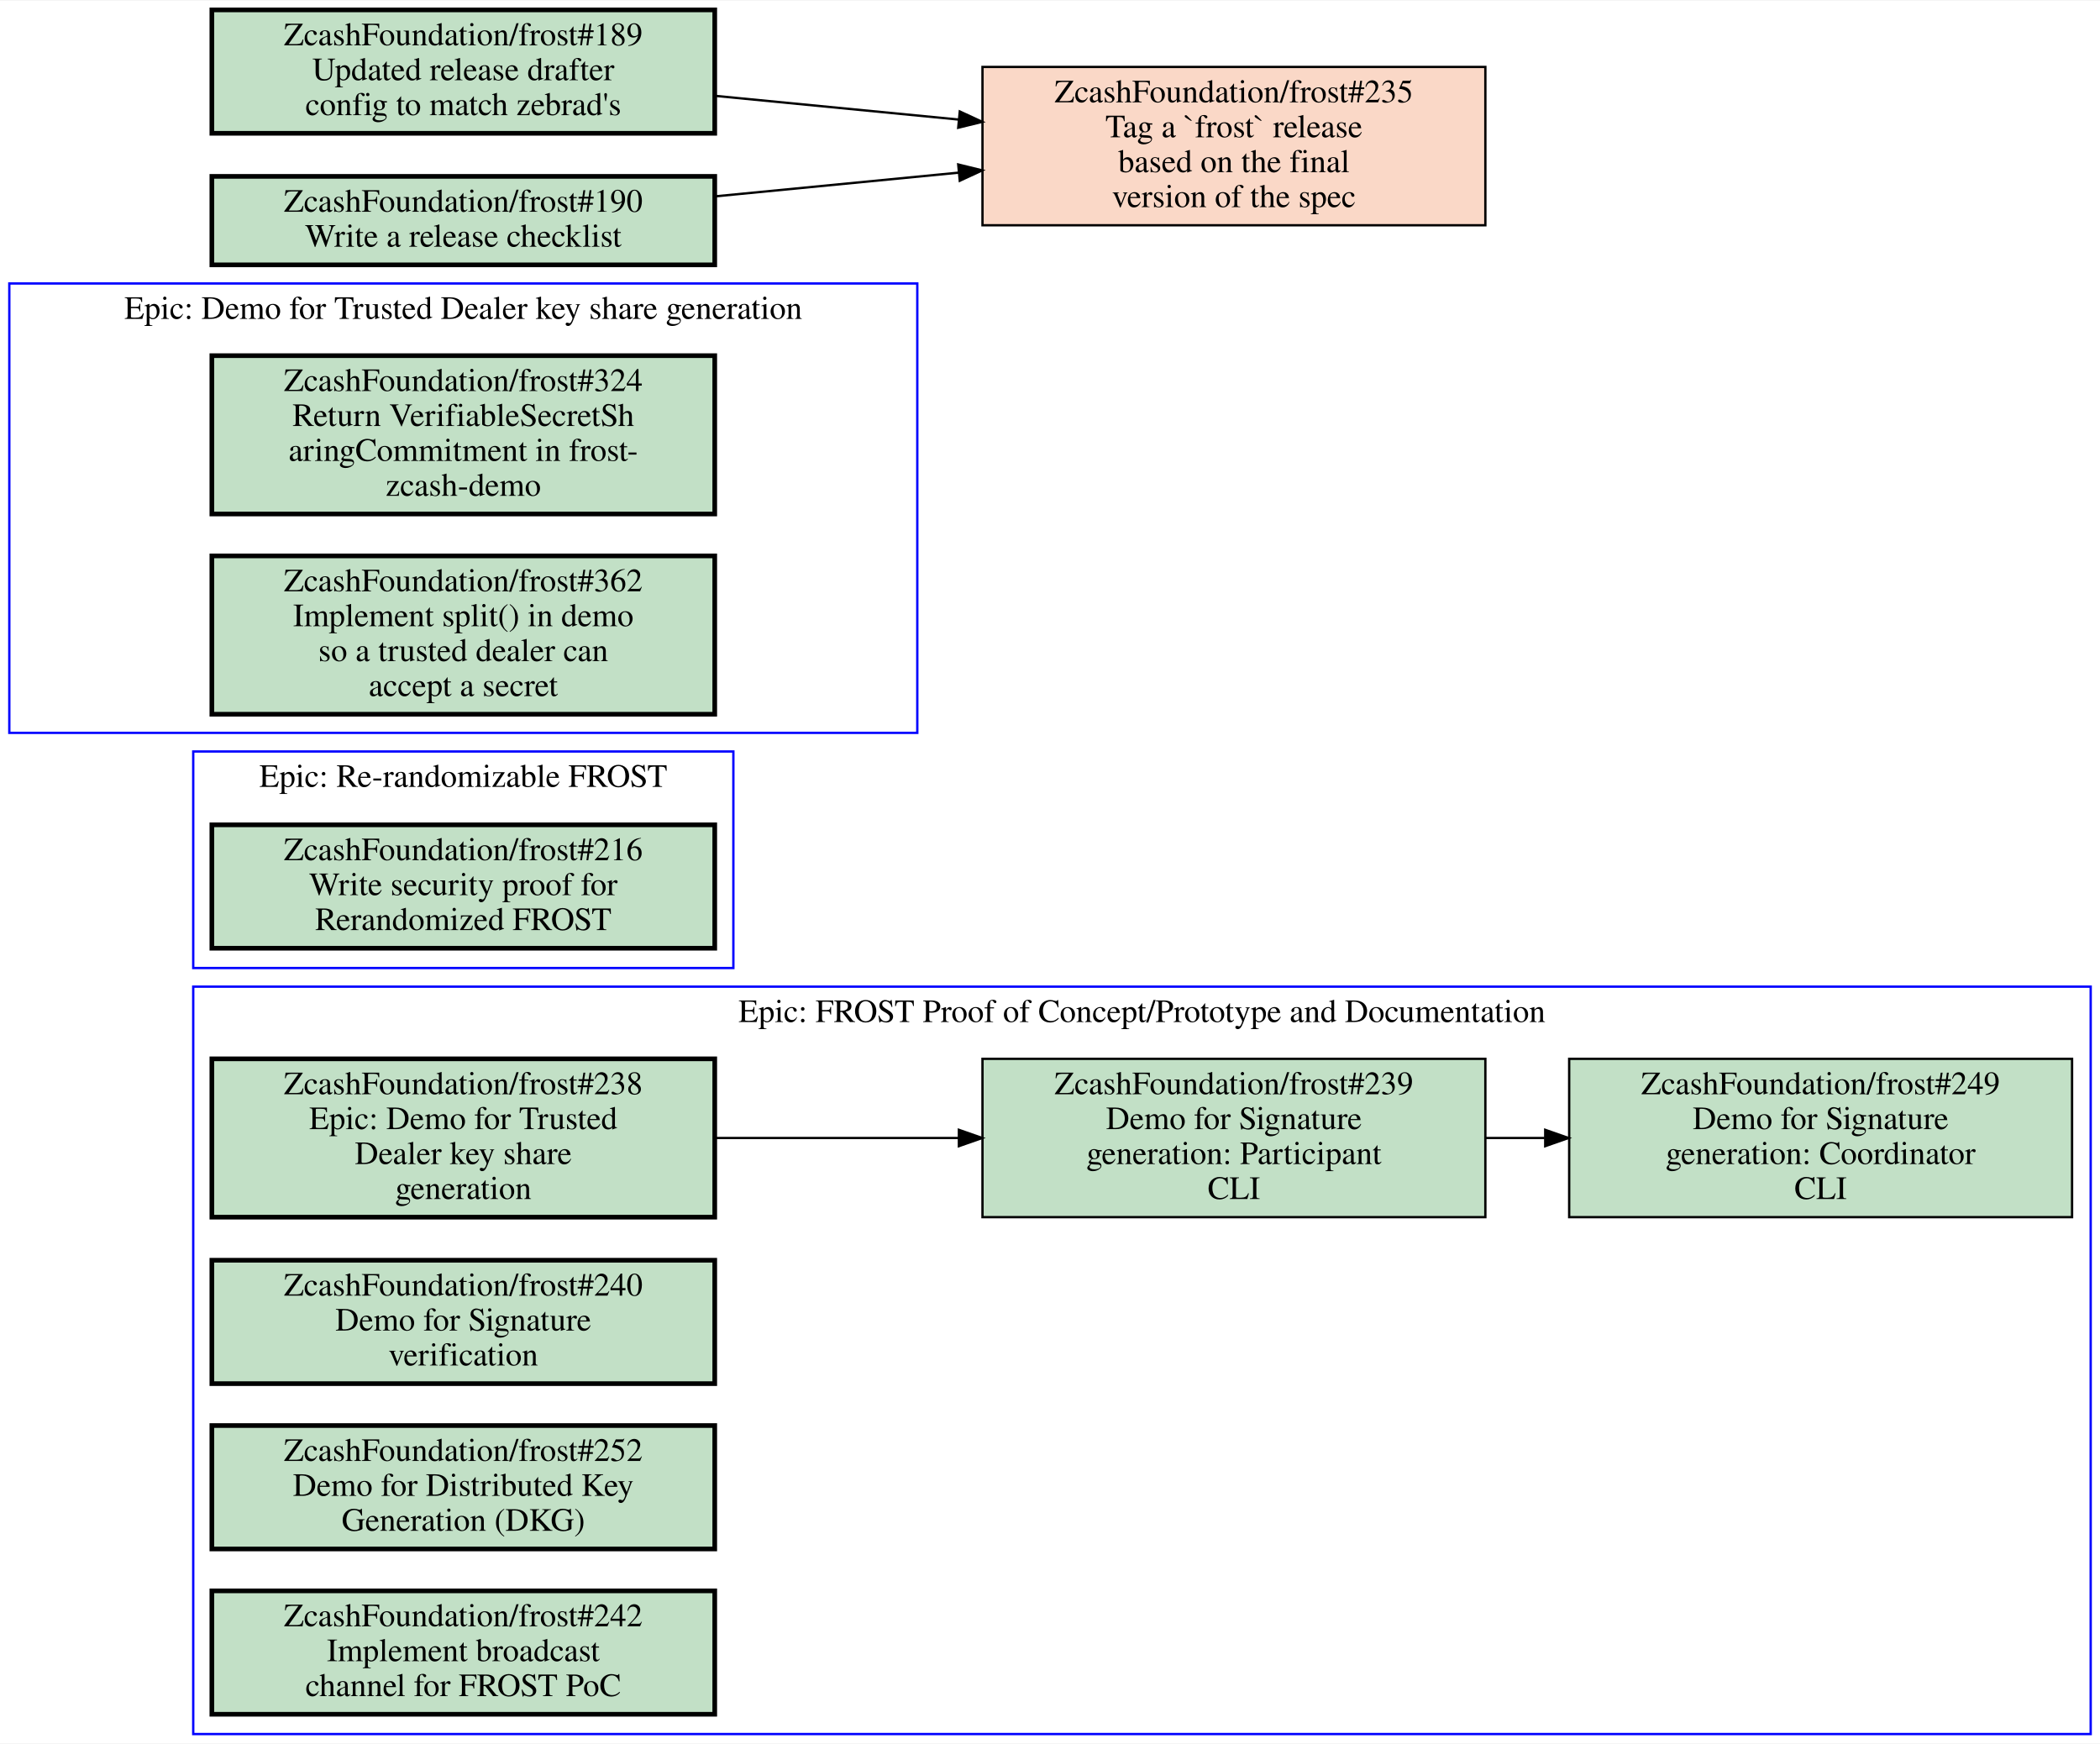
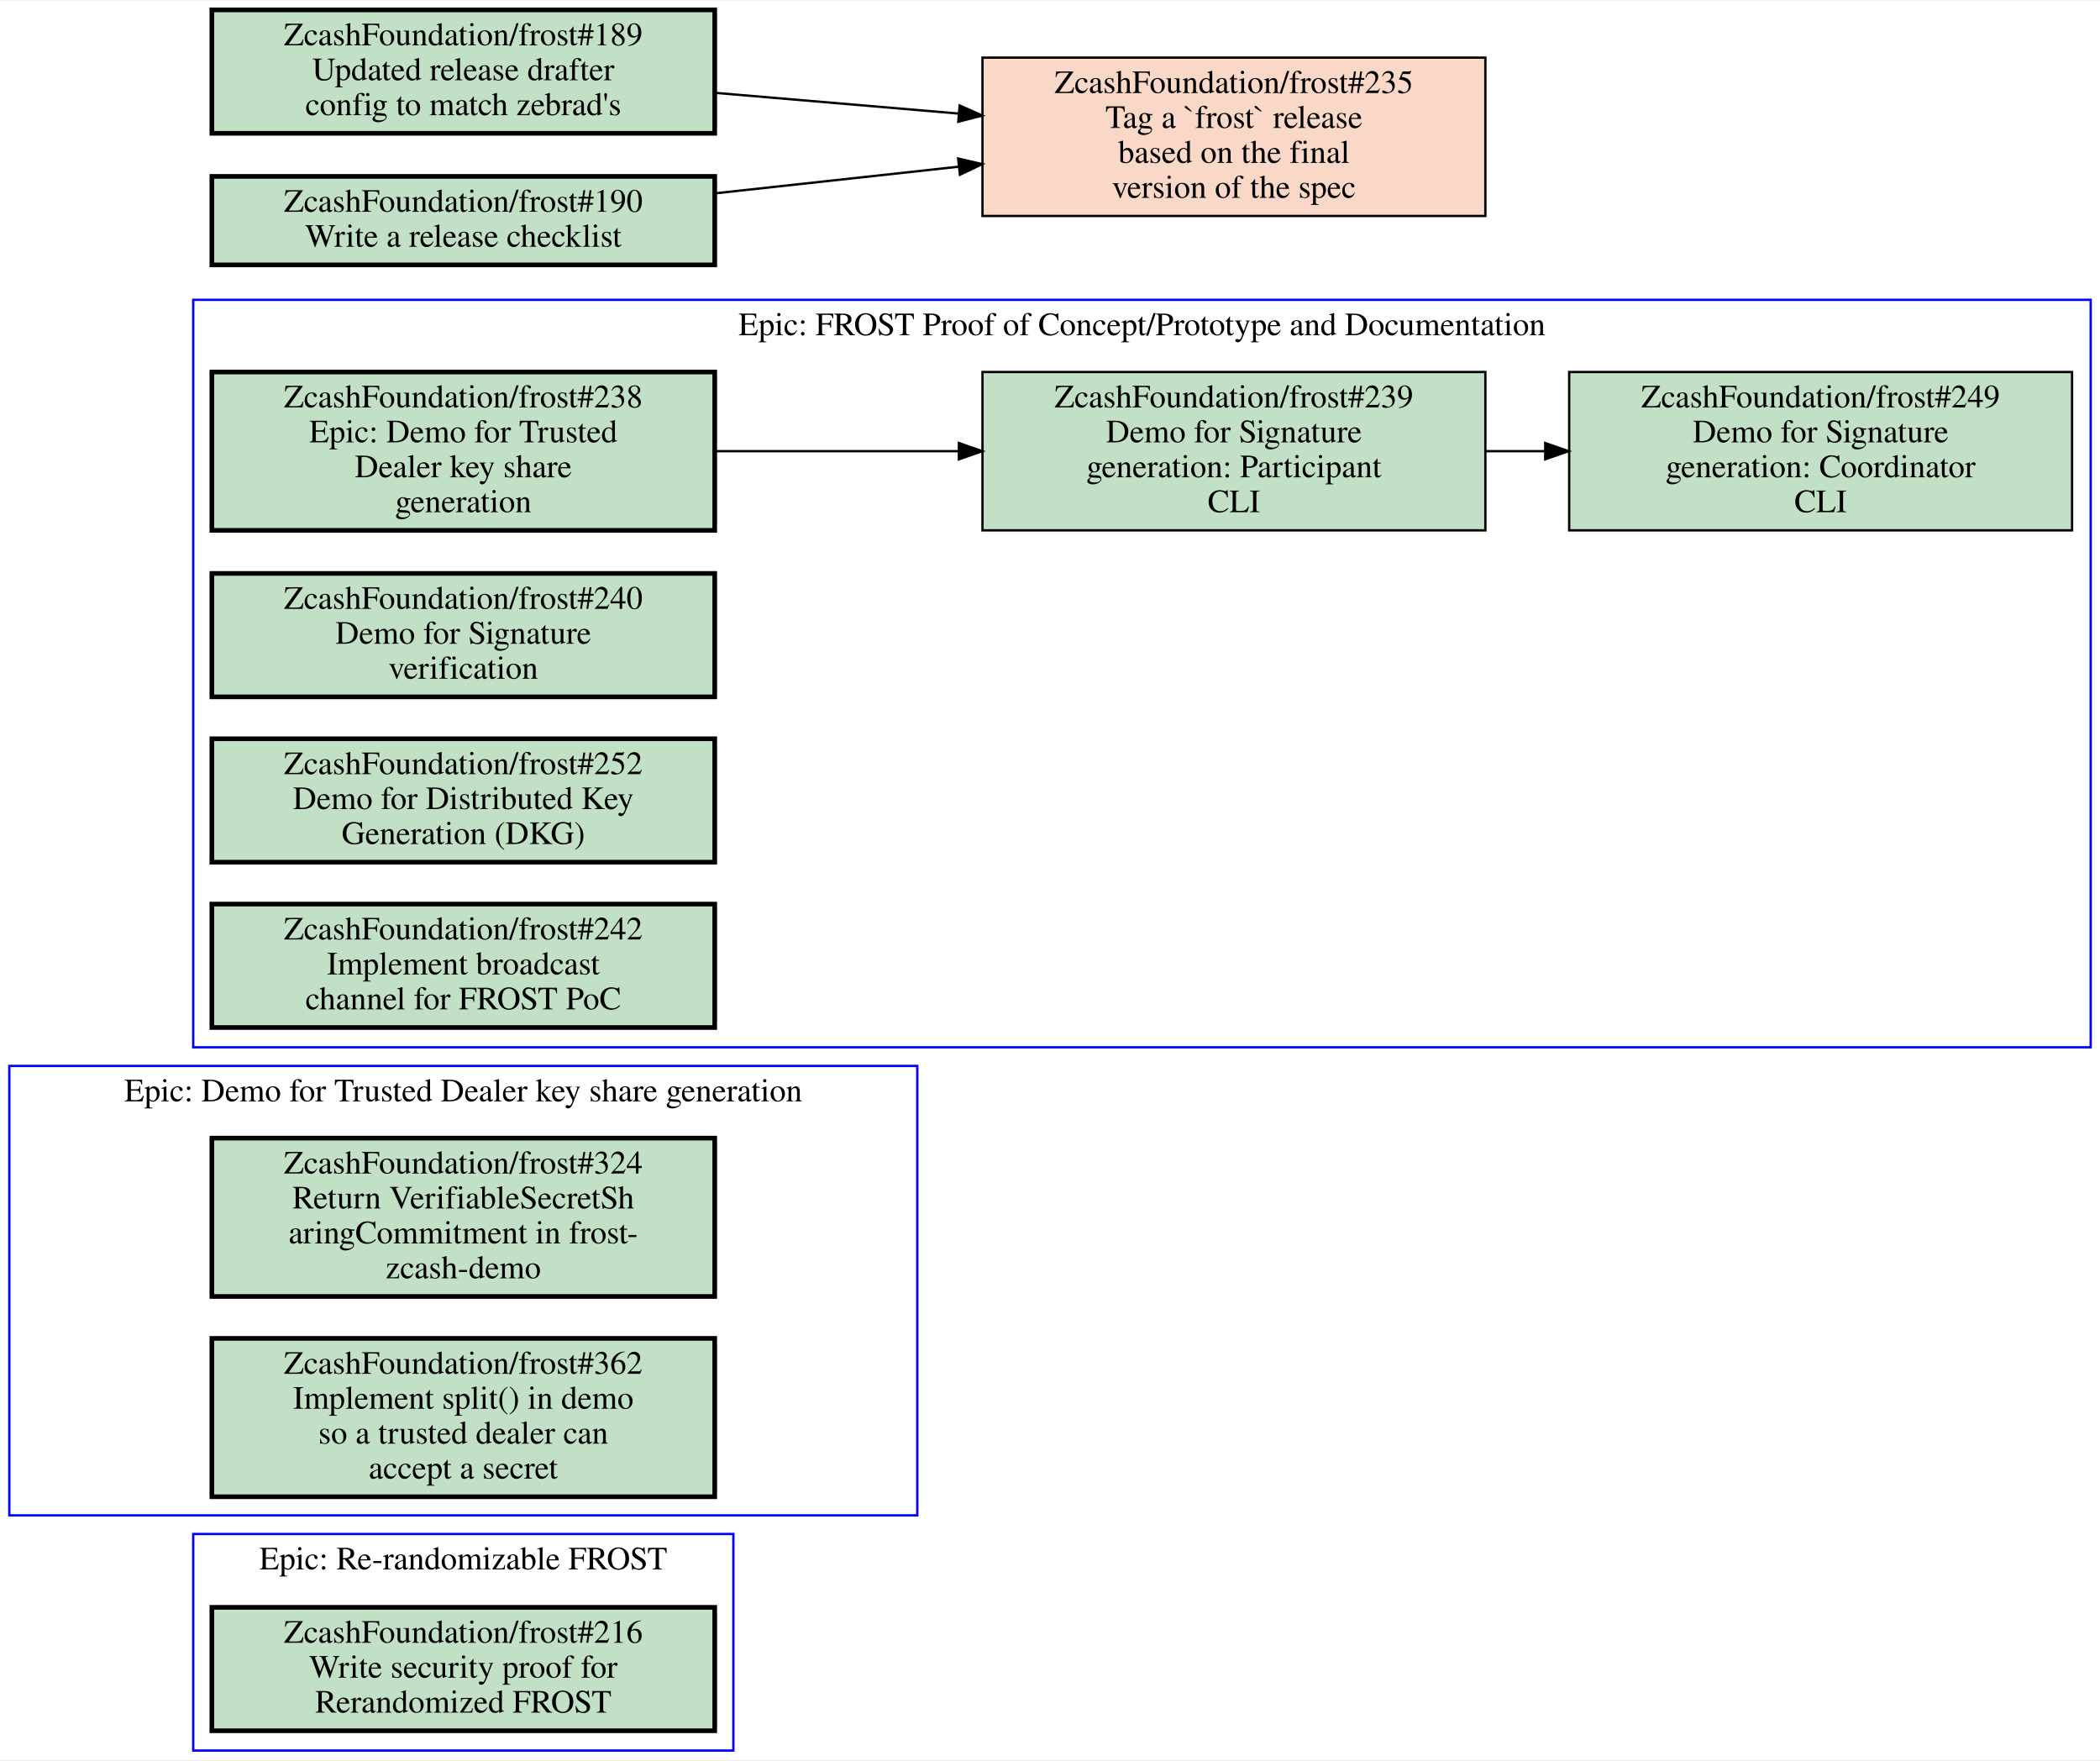
- <svg xmlns="http://www.w3.org/2000/svg" xmlns:xlink="http://www.w3.org/1999/xlink" width="902pt" height="749pt" viewBox="0.00 0.00 902.00 748.50">
-   <g id="graph0" class="graph" transform="scale(1 1) rotate(0) translate(4 744.5)">
-     <polygon fill="white" stroke="transparent" points="-4,4 -4,-744.5 898,-744.5 898,4 -4,4" />
+ <svg xmlns="http://www.w3.org/2000/svg" xmlns:xlink="http://www.w3.org/1999/xlink" width="902pt" height="756pt" viewBox="0.00 0.00 902.00 755.50">
+   <g id="graph0" class="graph" transform="scale(1 1) rotate(0) translate(4 751.5)">
+     <polygon fill="white" stroke="transparent" points="-4,4 -4,-751.5 898,-751.5 898,4 -4,4" />
    <g id="clust1" class="cluster">
-       <polygon fill="none" stroke="blue" points="0,-430 0,-623 390,-623 390,-430 0,-430" />
-       <text text-anchor="middle" x="195" y="-607.8" font-family="Times,serif" font-size="14.00">Epic: Demo for Trusted Dealer key share generation</text>
+       <polygon fill="none" stroke="blue" points="0,-101 0,-294 390,-294 390,-101 0,-101" />
+       <text text-anchor="middle" x="195" y="-278.8" font-family="Times,serif" font-size="14.00">Epic: Demo for Trusted Dealer key share generation</text>
    </g>
    <g id="clust2" class="cluster">
-       <polygon fill="none" stroke="blue" points="79,0 79,-321 894,-321 894,0 79,0" />
-       <text text-anchor="middle" x="486.5" y="-305.8" font-family="Times,serif" font-size="14.00">Epic: FROST Proof of Concept/Prototype and Documentation</text>
+       <polygon fill="none" stroke="blue" points="79,-302 79,-623 894,-623 894,-302 79,-302" />
+       <text text-anchor="middle" x="486.5" y="-607.8" font-family="Times,serif" font-size="14.00">Epic: FROST Proof of Concept/Prototype and Documentation</text>
    </g>
    <g id="clust3" class="cluster">
-       <polygon fill="none" stroke="blue" points="79,-329 79,-422 311,-422 311,-329 79,-329" />
-       <text text-anchor="middle" x="195" y="-406.8" font-family="Times,serif" font-size="14.00">Epic: Re-randomizable FROST</text>
+       <polygon fill="none" stroke="blue" points="79,0 79,-93 311,-93 311,0 79,0" />
+       <text text-anchor="middle" x="195" y="-77.8" font-family="Times,serif" font-size="14.00">Epic: Re-randomizable FROST</text>
    </g>
    <g id="node1" class="node open">
      <g id="a_node1">
        <a xlink:href="https://github.com/ZcashFoundation/frost/issues/324" xlink:title="ZcashFoundation/frost#324&#10;Return VerifiableSecretSh&#10;aringCommitment in frost-&#10;zcash-demo" target="_blank">
-           <polygon fill="#c2e0c6" stroke="black" stroke-width="2" points="303,-592 87,-592 87,-524 303,-524 303,-592" />
-           <text text-anchor="middle" x="195" y="-576.8" font-family="Times,serif" font-size="14.00">ZcashFoundation/frost#324</text>
-           <text text-anchor="middle" x="195" y="-561.8" font-family="Times,serif" font-size="14.00">Return VerifiableSecretSh</text>
-           <text text-anchor="middle" x="195" y="-546.8" font-family="Times,serif" font-size="14.00">aringCommitment in frost-</text>
-           <text text-anchor="middle" x="195" y="-531.8" font-family="Times,serif" font-size="14.00">zcash-demo</text>
+           <polygon fill="#c2e0c6" stroke="black" stroke-width="2" points="303,-263 87,-263 87,-195 303,-195 303,-263" />
+           <text text-anchor="middle" x="195" y="-247.8" font-family="Times,serif" font-size="14.00">ZcashFoundation/frost#324</text>
+           <text text-anchor="middle" x="195" y="-232.8" font-family="Times,serif" font-size="14.00">Return VerifiableSecretSh</text>
+           <text text-anchor="middle" x="195" y="-217.8" font-family="Times,serif" font-size="14.00">aringCommitment in frost-</text>
+           <text text-anchor="middle" x="195" y="-202.8" font-family="Times,serif" font-size="14.00">zcash-demo</text>
        </a>
      </g>
    </g>
    <g id="node2" class="node open">
      <g id="a_node2">
        <a xlink:href="https://github.com/ZcashFoundation/frost/issues/362" xlink:title="ZcashFoundation/frost#362&#10;Implement split() in demo&#10;so a trusted dealer can&#10;accept a secret" target="_blank">
-           <polygon fill="#c2e0c6" stroke="black" stroke-width="2" points="303,-506 87,-506 87,-438 303,-438 303,-506" />
-           <text text-anchor="middle" x="195" y="-490.8" font-family="Times,serif" font-size="14.00">ZcashFoundation/frost#362</text>
-           <text text-anchor="middle" x="195" y="-475.8" font-family="Times,serif" font-size="14.00">Implement split() in demo</text>
-           <text text-anchor="middle" x="195" y="-460.8" font-family="Times,serif" font-size="14.00">so a trusted dealer can</text>
-           <text text-anchor="middle" x="195" y="-445.8" font-family="Times,serif" font-size="14.00">accept a secret</text>
+           <polygon fill="#c2e0c6" stroke="black" stroke-width="2" points="303,-177 87,-177 87,-109 303,-109 303,-177" />
+           <text text-anchor="middle" x="195" y="-161.8" font-family="Times,serif" font-size="14.00">ZcashFoundation/frost#362</text>
+           <text text-anchor="middle" x="195" y="-146.8" font-family="Times,serif" font-size="14.00">Implement split() in demo</text>
+           <text text-anchor="middle" x="195" y="-131.8" font-family="Times,serif" font-size="14.00">so a trusted dealer can</text>
+           <text text-anchor="middle" x="195" y="-116.8" font-family="Times,serif" font-size="14.00">accept a secret</text>
        </a>
      </g>
    </g>
    <g id="node3" class="node open">
      <g id="a_node3">
        <a xlink:href="https://github.com/ZcashFoundation/frost/issues/238" xlink:title="ZcashFoundation/frost#238&#10;Epic: Demo for Trusted&#10;Dealer key share&#10;generation" target="_blank">
-           <polygon fill="#c2e0c6" stroke="black" stroke-width="2" points="303,-290 87,-290 87,-222 303,-222 303,-290" />
-           <text text-anchor="middle" x="195" y="-274.8" font-family="Times,serif" font-size="14.00">ZcashFoundation/frost#238</text>
-           <text text-anchor="middle" x="195" y="-259.8" font-family="Times,serif" font-size="14.00">Epic: Demo for Trusted</text>
-           <text text-anchor="middle" x="195" y="-244.8" font-family="Times,serif" font-size="14.00">Dealer key share</text>
-           <text text-anchor="middle" x="195" y="-229.8" font-family="Times,serif" font-size="14.00">generation</text>
+           <polygon fill="#c2e0c6" stroke="black" stroke-width="2" points="303,-592 87,-592 87,-524 303,-524 303,-592" />
+           <text text-anchor="middle" x="195" y="-576.8" font-family="Times,serif" font-size="14.00">ZcashFoundation/frost#238</text>
+           <text text-anchor="middle" x="195" y="-561.8" font-family="Times,serif" font-size="14.00">Epic: Demo for Trusted</text>
+           <text text-anchor="middle" x="195" y="-546.8" font-family="Times,serif" font-size="14.00">Dealer key share</text>
+           <text text-anchor="middle" x="195" y="-531.8" font-family="Times,serif" font-size="14.00">generation</text>
        </a>
      </g>
    </g>
    <g id="node4" class="node open">
      <g id="a_node4">
        <a xlink:href="https://github.com/ZcashFoundation/frost/issues/239" xlink:title="ZcashFoundation/frost#239&#10;Demo for Signature&#10;generation: Participant&#10;CLI" target="_blank">
-           <polygon fill="#c2e0c6" stroke="black" points="634,-290 418,-290 418,-222 634,-222 634,-290" />
-           <text text-anchor="middle" x="526" y="-274.8" font-family="Times,serif" font-size="14.00">ZcashFoundation/frost#239</text>
-           <text text-anchor="middle" x="526" y="-259.8" font-family="Times,serif" font-size="14.00">Demo for Signature</text>
-           <text text-anchor="middle" x="526" y="-244.8" font-family="Times,serif" font-size="14.00">generation: Participant</text>
-           <text text-anchor="middle" x="526" y="-229.8" font-family="Times,serif" font-size="14.00">CLI</text>
+           <polygon fill="#c2e0c6" stroke="black" points="634,-592 418,-592 418,-524 634,-524 634,-592" />
+           <text text-anchor="middle" x="526" y="-576.8" font-family="Times,serif" font-size="14.00">ZcashFoundation/frost#239</text>
+           <text text-anchor="middle" x="526" y="-561.8" font-family="Times,serif" font-size="14.00">Demo for Signature</text>
+           <text text-anchor="middle" x="526" y="-546.8" font-family="Times,serif" font-size="14.00">generation: Participant</text>
+           <text text-anchor="middle" x="526" y="-531.8" font-family="Times,serif" font-size="14.00">CLI</text>
        </a>
      </g>
    </g>
    <g id="edge1" class="edge">
-       <path fill="none" stroke="black" d="M303.27,-256C336.72,-256 373.78,-256 407.87,-256" />
-       <polygon fill="black" stroke="black" points="407.87,-259.5 417.87,-256 407.87,-252.5 407.87,-259.5" />
+       <path fill="none" stroke="black" d="M303.27,-558C336.72,-558 373.78,-558 407.87,-558" />
+       <polygon fill="black" stroke="black" points="407.87,-561.5 417.87,-558 407.87,-554.5 407.87,-561.5" />
    </g>
    <g id="node5" class="node open">
      <g id="a_node5">
        <a xlink:href="https://github.com/ZcashFoundation/frost/issues/249" xlink:title="ZcashFoundation/frost#249&#10;Demo for Signature&#10;generation: Coordinator&#10;CLI" target="_blank">
-           <polygon fill="#c2e0c6" stroke="black" points="886,-290 670,-290 670,-222 886,-222 886,-290" />
-           <text text-anchor="middle" x="778" y="-274.8" font-family="Times,serif" font-size="14.00">ZcashFoundation/frost#249</text>
-           <text text-anchor="middle" x="778" y="-259.8" font-family="Times,serif" font-size="14.00">Demo for Signature</text>
-           <text text-anchor="middle" x="778" y="-244.8" font-family="Times,serif" font-size="14.00">generation: Coordinator</text>
-           <text text-anchor="middle" x="778" y="-229.8" font-family="Times,serif" font-size="14.00">CLI</text>
+           <polygon fill="#c2e0c6" stroke="black" points="886,-592 670,-592 670,-524 886,-524 886,-592" />
+           <text text-anchor="middle" x="778" y="-576.8" font-family="Times,serif" font-size="14.00">ZcashFoundation/frost#249</text>
+           <text text-anchor="middle" x="778" y="-561.8" font-family="Times,serif" font-size="14.00">Demo for Signature</text>
+           <text text-anchor="middle" x="778" y="-546.8" font-family="Times,serif" font-size="14.00">generation: Coordinator</text>
+           <text text-anchor="middle" x="778" y="-531.8" font-family="Times,serif" font-size="14.00">CLI</text>
        </a>
      </g>
    </g>
    <g id="edge2" class="edge">
-       <path fill="none" stroke="black" d="M634.11,-256C642.5,-256 650.99,-256 659.44,-256" />
-       <polygon fill="black" stroke="black" points="659.71,-259.5 669.71,-256 659.71,-252.5 659.71,-259.5" />
+       <path fill="none" stroke="black" d="M634.11,-558C642.5,-558 650.99,-558 659.44,-558" />
+       <polygon fill="black" stroke="black" points="659.71,-561.5 669.71,-558 659.71,-554.5 659.71,-561.5" />
    </g>
    <g id="node6" class="node open">
      <g id="a_node6">
        <a xlink:href="https://github.com/ZcashFoundation/frost/issues/240" xlink:title="ZcashFoundation/frost#240&#10;Demo for Signature&#10;verification" target="_blank">
-           <polygon fill="#c2e0c6" stroke="black" stroke-width="2" points="303,-203.5 87,-203.5 87,-150.5 303,-150.5 303,-203.5" />
-           <text text-anchor="middle" x="195" y="-188.3" font-family="Times,serif" font-size="14.00">ZcashFoundation/frost#240</text>
-           <text text-anchor="middle" x="195" y="-173.3" font-family="Times,serif" font-size="14.00">Demo for Signature</text>
-           <text text-anchor="middle" x="195" y="-158.3" font-family="Times,serif" font-size="14.00">verification</text>
+           <polygon fill="#c2e0c6" stroke="black" stroke-width="2" points="303,-505.5 87,-505.5 87,-452.5 303,-452.5 303,-505.5" />
+           <text text-anchor="middle" x="195" y="-490.3" font-family="Times,serif" font-size="14.00">ZcashFoundation/frost#240</text>
+           <text text-anchor="middle" x="195" y="-475.3" font-family="Times,serif" font-size="14.00">Demo for Signature</text>
+           <text text-anchor="middle" x="195" y="-460.3" font-family="Times,serif" font-size="14.00">verification</text>
        </a>
      </g>
    </g>
    <g id="node7" class="node open">
      <g id="a_node7">
        <a xlink:href="https://github.com/ZcashFoundation/frost/issues/252" xlink:title="ZcashFoundation/frost#252&#10;Demo for Distributed Key&#10;Generation (DKG)" target="_blank">
-           <polygon fill="#c2e0c6" stroke="black" stroke-width="2" points="303,-132.5 87,-132.5 87,-79.5 303,-79.5 303,-132.5" />
-           <text text-anchor="middle" x="195" y="-117.3" font-family="Times,serif" font-size="14.00">ZcashFoundation/frost#252</text>
-           <text text-anchor="middle" x="195" y="-102.3" font-family="Times,serif" font-size="14.00">Demo for Distributed Key</text>
-           <text text-anchor="middle" x="195" y="-87.3" font-family="Times,serif" font-size="14.00">Generation (DKG)</text>
+           <polygon fill="#c2e0c6" stroke="black" stroke-width="2" points="303,-434.5 87,-434.5 87,-381.5 303,-381.5 303,-434.5" />
+           <text text-anchor="middle" x="195" y="-419.3" font-family="Times,serif" font-size="14.00">ZcashFoundation/frost#252</text>
+           <text text-anchor="middle" x="195" y="-404.3" font-family="Times,serif" font-size="14.00">Demo for Distributed Key</text>
+           <text text-anchor="middle" x="195" y="-389.3" font-family="Times,serif" font-size="14.00">Generation (DKG)</text>
        </a>
      </g>
    </g>
    <g id="node8" class="node open">
      <g id="a_node8">
        <a xlink:href="https://github.com/ZcashFoundation/frost/issues/242" xlink:title="ZcashFoundation/frost#242&#10;Implement broadcast&#10;channel for FROST PoC" target="_blank">
-           <polygon fill="#c2e0c6" stroke="black" stroke-width="2" points="303,-61.5 87,-61.5 87,-8.5 303,-8.5 303,-61.5" />
-           <text text-anchor="middle" x="195" y="-46.3" font-family="Times,serif" font-size="14.00">ZcashFoundation/frost#242</text>
-           <text text-anchor="middle" x="195" y="-31.3" font-family="Times,serif" font-size="14.00">Implement broadcast</text>
-           <text text-anchor="middle" x="195" y="-16.3" font-family="Times,serif" font-size="14.00">channel for FROST PoC</text>
+           <polygon fill="#c2e0c6" stroke="black" stroke-width="2" points="303,-363.5 87,-363.5 87,-310.5 303,-310.5 303,-363.5" />
+           <text text-anchor="middle" x="195" y="-348.3" font-family="Times,serif" font-size="14.00">ZcashFoundation/frost#242</text>
+           <text text-anchor="middle" x="195" y="-333.3" font-family="Times,serif" font-size="14.00">Implement broadcast</text>
+           <text text-anchor="middle" x="195" y="-318.3" font-family="Times,serif" font-size="14.00">channel for FROST PoC</text>
        </a>
      </g>
    </g>
    <g id="node9" class="node open">
      <g id="a_node9">
        <a xlink:href="https://github.com/ZcashFoundation/frost/issues/216" xlink:title="ZcashFoundation/frost#216&#10;Write security proof for&#10;Rerandomized FROST" target="_blank">
-           <polygon fill="#c2e0c6" stroke="black" stroke-width="2" points="303,-390.5 87,-390.5 87,-337.5 303,-337.5 303,-390.5" />
-           <text text-anchor="middle" x="195" y="-375.3" font-family="Times,serif" font-size="14.00">ZcashFoundation/frost#216</text>
-           <text text-anchor="middle" x="195" y="-360.3" font-family="Times,serif" font-size="14.00">Write security proof for</text>
-           <text text-anchor="middle" x="195" y="-345.3" font-family="Times,serif" font-size="14.00">Rerandomized FROST</text>
+           <polygon fill="#c2e0c6" stroke="black" stroke-width="2" points="303,-61.5 87,-61.5 87,-8.5 303,-8.5 303,-61.5" />
+           <text text-anchor="middle" x="195" y="-46.3" font-family="Times,serif" font-size="14.00">ZcashFoundation/frost#216</text>
+           <text text-anchor="middle" x="195" y="-31.3" font-family="Times,serif" font-size="14.00">Write security proof for</text>
+           <text text-anchor="middle" x="195" y="-16.3" font-family="Times,serif" font-size="14.00">Rerandomized FROST</text>
        </a>
      </g>
    </g>
    <g id="node10" class="node closed">
      <g id="a_node10">
        <a xlink:href="https://github.com/ZcashFoundation/frost/issues/235" xlink:title="ZcashFoundation/frost#235&#10;Tag a `frost` release&#10;based on the final&#10;version of the spec" target="_blank">
-           <polygon fill="#fad8c7" stroke="black" points="634,-716 418,-716 418,-648 634,-648 634,-716" />
-           <text text-anchor="middle" x="526" y="-700.8" font-family="Times,serif" font-size="14.00">ZcashFoundation/frost#235</text>
-           <text text-anchor="middle" x="526" y="-685.8" font-family="Times,serif" font-size="14.00">Tag a `frost` release</text>
-           <text text-anchor="middle" x="526" y="-670.8" font-family="Times,serif" font-size="14.00">based on the final</text>
-           <text text-anchor="middle" x="526" y="-655.8" font-family="Times,serif" font-size="14.00">version of the spec</text>
+           <polygon fill="#fad8c7" stroke="black" points="634,-727 418,-727 418,-659 634,-659 634,-727" />
+           <text text-anchor="middle" x="526" y="-711.8" font-family="Times,serif" font-size="14.00">ZcashFoundation/frost#235</text>
+           <text text-anchor="middle" x="526" y="-696.8" font-family="Times,serif" font-size="14.00">Tag a `frost` release</text>
+           <text text-anchor="middle" x="526" y="-681.8" font-family="Times,serif" font-size="14.00">based on the final</text>
+           <text text-anchor="middle" x="526" y="-666.8" font-family="Times,serif" font-size="14.00">version of the spec</text>
        </a>
      </g>
    </g>
    <g id="node11" class="node open">
      <g id="a_node11">
        <a xlink:href="https://github.com/ZcashFoundation/frost/issues/189" xlink:title="ZcashFoundation/frost#189&#10;Updated release drafter&#10;config to match zebrad's" target="_blank">
-           <polygon fill="#c2e0c6" stroke="black" stroke-width="2" points="303,-740.5 87,-740.5 87,-687.5 303,-687.5 303,-740.5" />
-           <text text-anchor="middle" x="195" y="-725.3" font-family="Times,serif" font-size="14.00">ZcashFoundation/frost#189</text>
-           <text text-anchor="middle" x="195" y="-710.3" font-family="Times,serif" font-size="14.00">Updated release drafter</text>
-           <text text-anchor="middle" x="195" y="-695.3" font-family="Times,serif" font-size="14.00">config to match zebrad's</text>
+           <polygon fill="#c2e0c6" stroke="black" stroke-width="2" points="303,-747.5 87,-747.5 87,-694.5 303,-694.5 303,-747.5" />
+           <text text-anchor="middle" x="195" y="-732.3" font-family="Times,serif" font-size="14.00">ZcashFoundation/frost#189</text>
+           <text text-anchor="middle" x="195" y="-717.3" font-family="Times,serif" font-size="14.00">Updated release drafter</text>
+           <text text-anchor="middle" x="195" y="-702.3" font-family="Times,serif" font-size="14.00">config to match zebrad's</text>
        </a>
      </g>
    </g>
    <g id="edge3" class="edge">
-       <path fill="none" stroke="black" d="M303.27,-703.57C336.72,-700.31 373.78,-696.71 407.87,-693.39" />
-       <polygon fill="black" stroke="black" points="408.25,-696.87 417.87,-692.42 407.58,-689.9 408.25,-696.87" />
+       <path fill="none" stroke="black" d="M303.27,-711.87C336.72,-709.02 373.78,-705.87 407.87,-702.97" />
+       <polygon fill="black" stroke="black" points="408.2,-706.45 417.87,-702.12 407.61,-699.48 408.2,-706.45" />
    </g>
    <g id="node12" class="node open">
      <g id="a_node12">
        <a xlink:href="https://github.com/ZcashFoundation/frost/issues/190" xlink:title="ZcashFoundation/frost#190&#10;Write a release checklist" target="_blank">
-           <polygon fill="#c2e0c6" stroke="black" stroke-width="2" points="303,-669 87,-669 87,-631 303,-631 303,-669" />
-           <text text-anchor="middle" x="195" y="-653.8" font-family="Times,serif" font-size="14.00">ZcashFoundation/frost#190</text>
-           <text text-anchor="middle" x="195" y="-638.8" font-family="Times,serif" font-size="14.00">Write a release checklist</text>
+           <polygon fill="#c2e0c6" stroke="black" stroke-width="2" points="303,-676 87,-676 87,-638 303,-638 303,-676" />
+           <text text-anchor="middle" x="195" y="-660.8" font-family="Times,serif" font-size="14.00">ZcashFoundation/frost#190</text>
+           <text text-anchor="middle" x="195" y="-645.8" font-family="Times,serif" font-size="14.00">Write a release checklist</text>
        </a>
      </g>
    </g>
    <g id="edge4" class="edge">
-       <path fill="none" stroke="black" d="M303.27,-660.43C336.72,-663.69 373.78,-667.29 407.87,-670.61" />
-       <polygon fill="black" stroke="black" points="407.58,-674.1 417.87,-671.58 408.25,-667.13 407.58,-674.1" />
+       <path fill="none" stroke="black" d="M303.27,-668.74C336.72,-672.4 373.78,-676.45 407.87,-680.18" />
+       <polygon fill="black" stroke="black" points="407.55,-683.67 417.87,-681.28 408.31,-676.71 407.55,-683.67" />
    </g>
  </g>
</svg>
